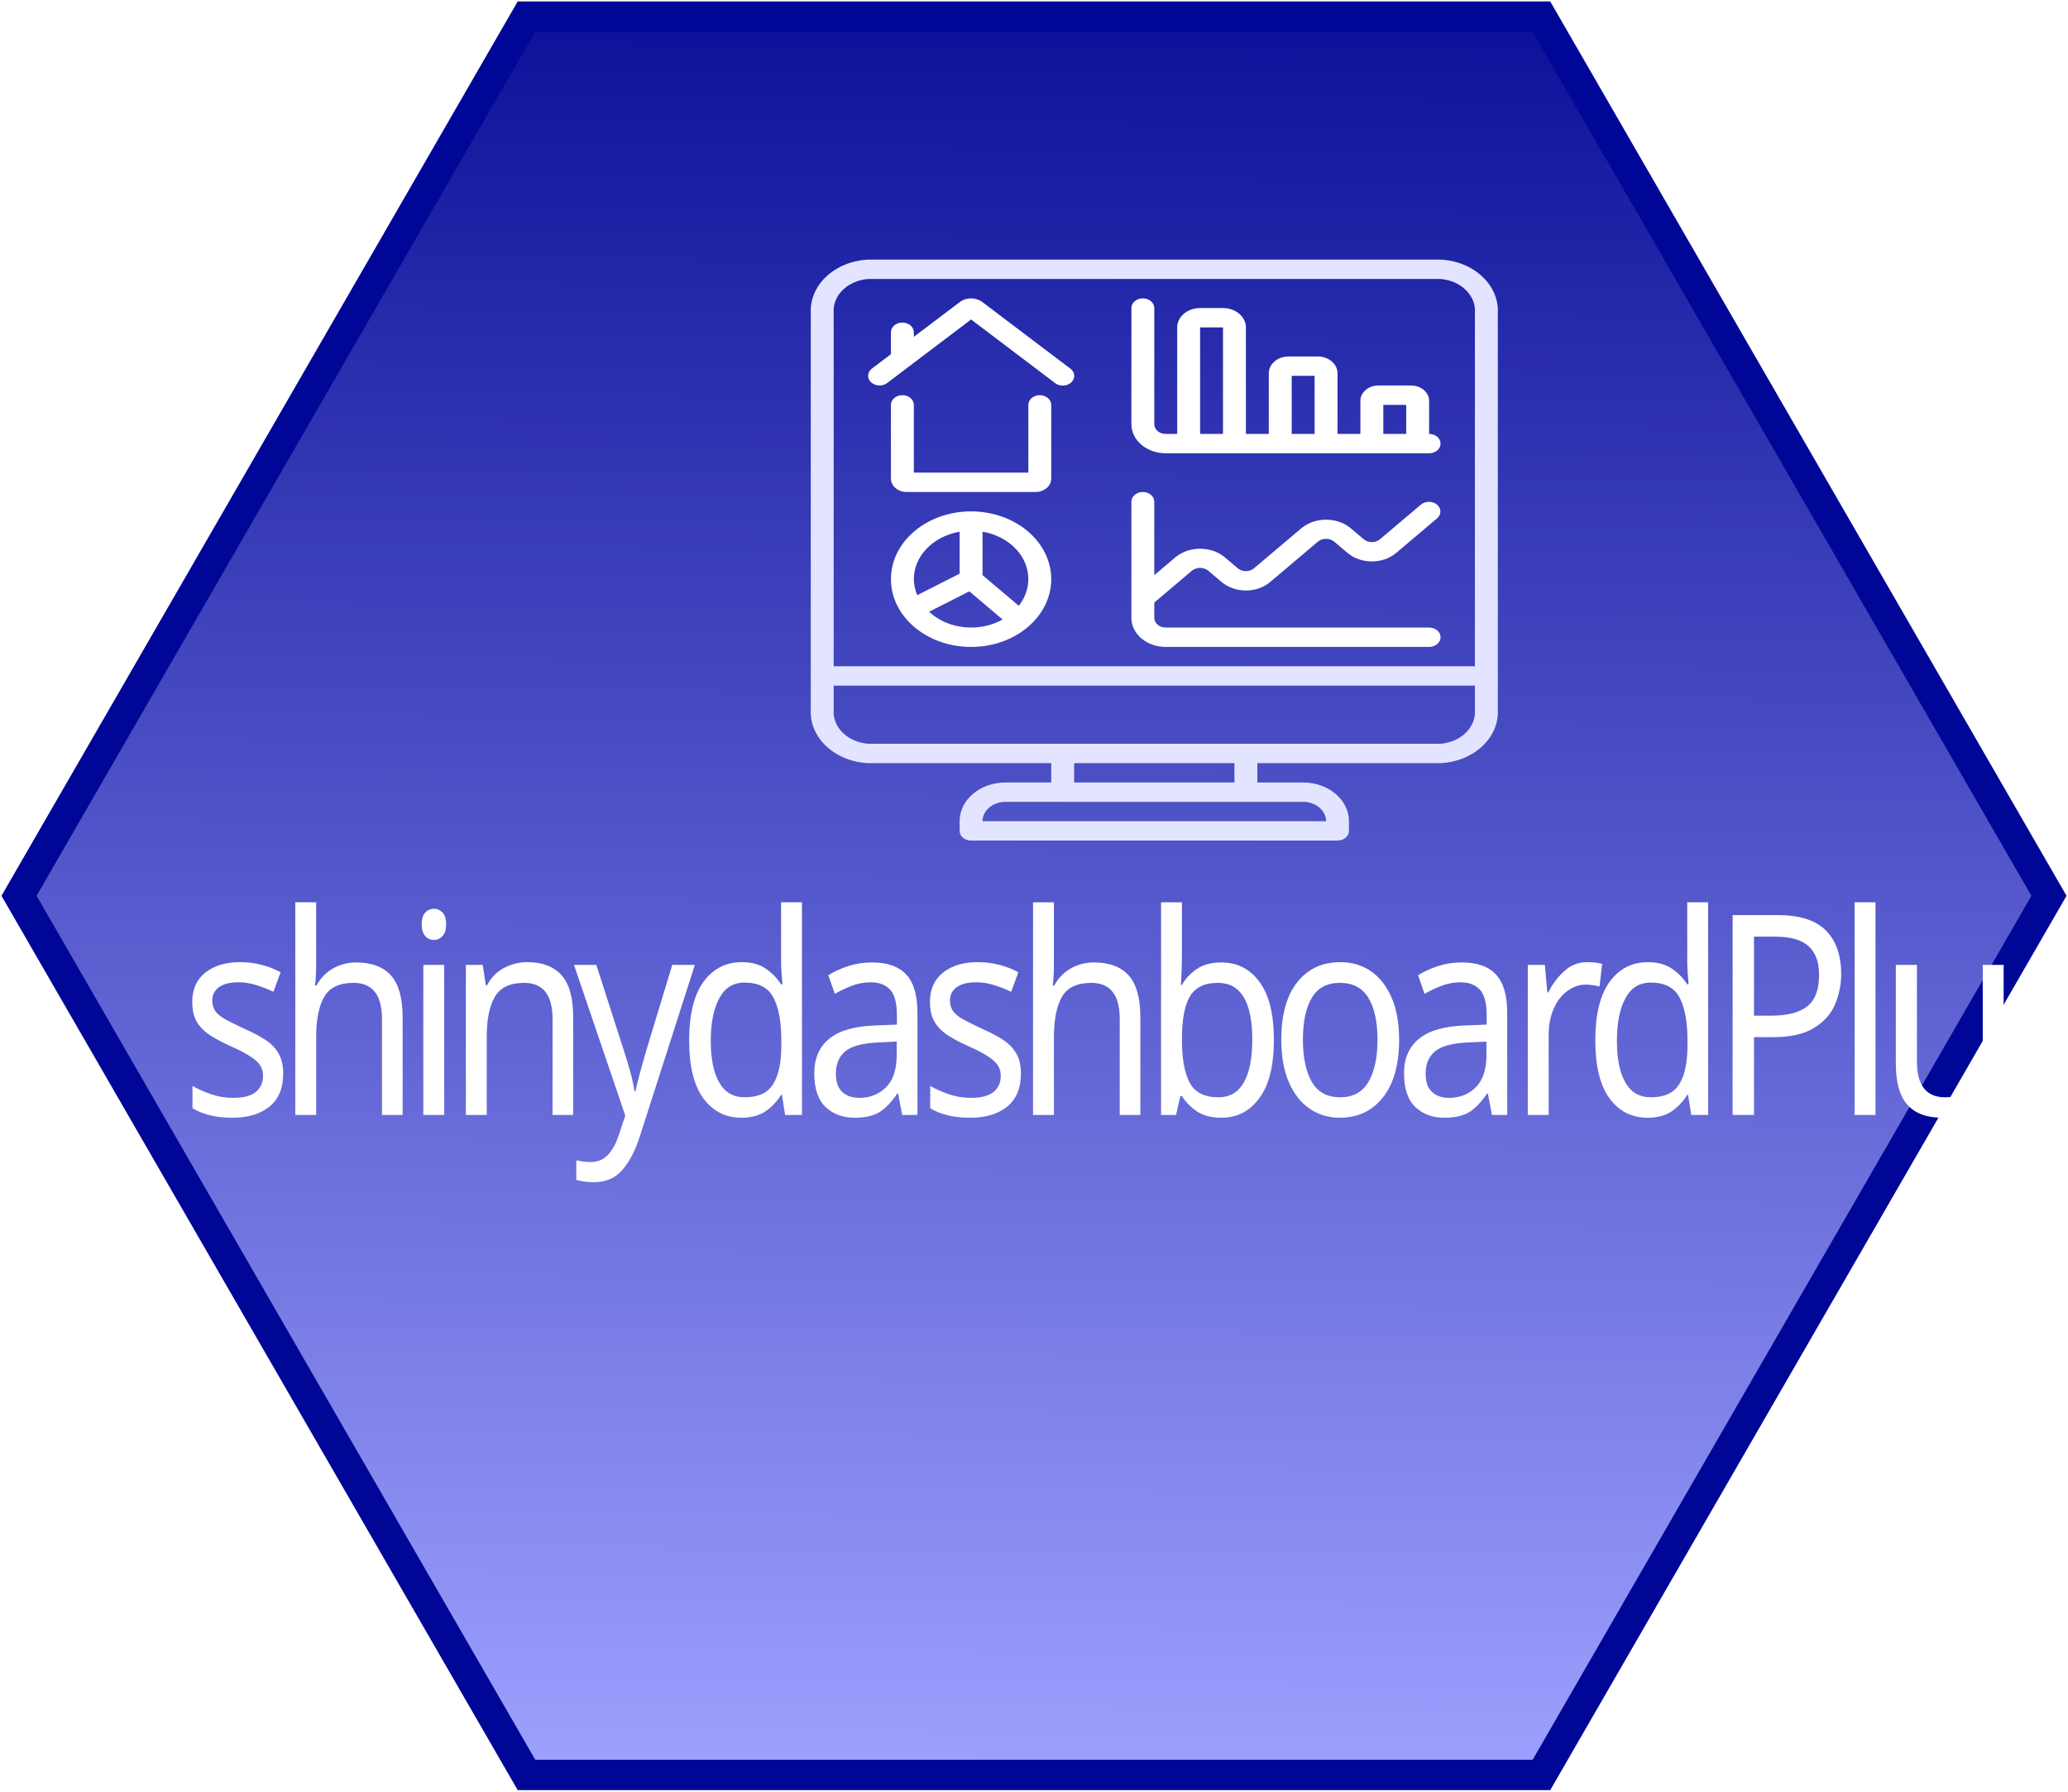
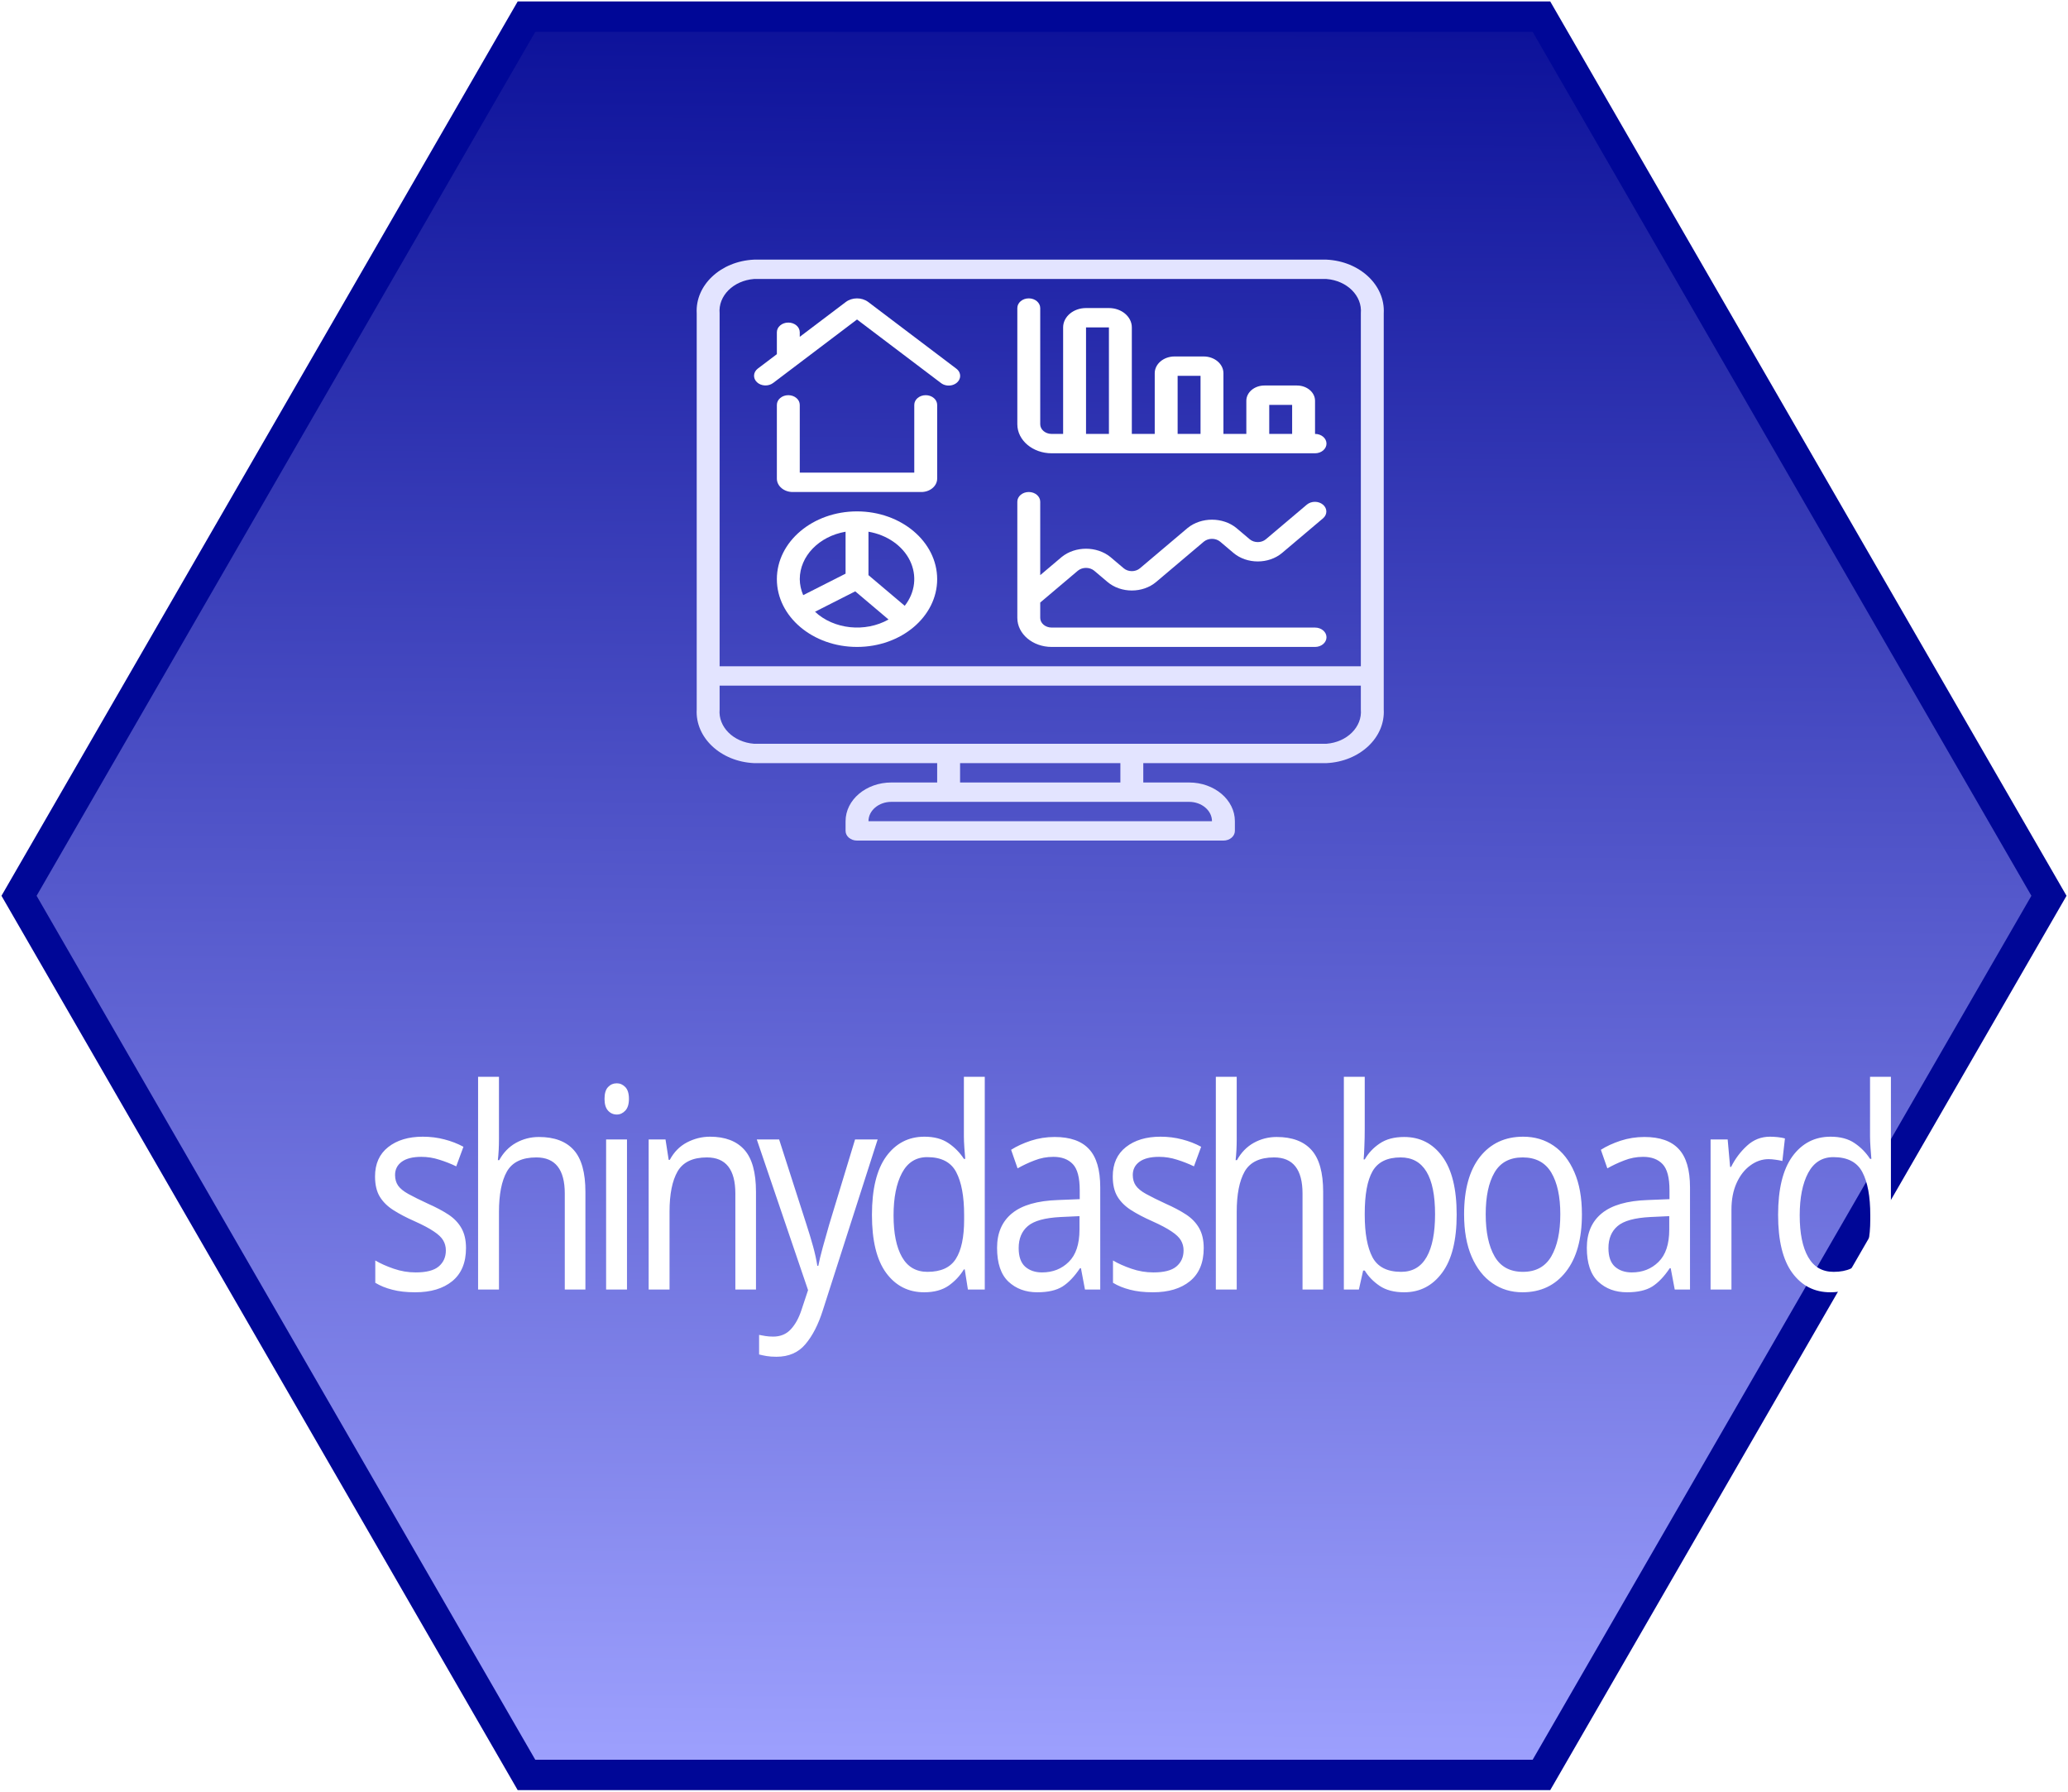
<svg xmlns="http://www.w3.org/2000/svg" xmlns:ns1="https://boxy-svg.com" viewBox="-2.503 -2.19 271.946 235.56">
  <defs>
    <style>.cls-1{fill:#787878;}</style>
    <linearGradient id="gradient-2" gradientUnits="userSpaceOnUse" x1="133.47" y1="0" x2="133.47" y2="231.18" gradientTransform="matrix(0.999975, 0.007145, -0.007653, 1.070801, 3.165089, -15.40573)">
      <stop offset="0" style="stop-color: rgb(3, 8, 147);" />
      <stop offset="1" style="stop-color: rgb(159, 162, 255);" />
    </linearGradient>
    <style ns1:fonts="Baumans" ns1:collect="">@font-face { font-family: "Baumans"; font-style: normal; font-weight: 400; font-stretch: normal; font-unicode-range: U+0-10FFFF; font-variant: normal; font-feature-settings: normal; src: url(https://fonts.gstatic.com/s/baumans/v7/-W_-XJj9QyTd3QfpR_o.ttf); }</style>
  </defs>
  <g id="Ebene_2" data-name="Ebene 2">
    <g id="Bild">
      <polygon class="cls-1" points="200.2 0 66.73 0 0 115.59 66.73 231.18 200.2 231.18 266.94 115.59 200.2 0" style="fill: url(#gradient-2); stroke-width: 4px; stroke: rgb(0, 7, 151);" />
    </g>
  </g>
-   <text transform="matrix(1.027592, 0, 0, 1.21111, 6.608963, -18.32763)" style="fill: rgb(255, 255, 255); font-family: Baumans; font-size: 30.393px; letter-spacing: -2.4px; line-height: 48.629px; stroke: rgb(0, 13, 102); stroke-width: 0px; word-spacing: -6.6px; white-space: pre; vector-effect: non-scaling-stroke;" x="14.187" y="134.371" dx="0 0 0 0 0 0 0 0 0 0 0 0 0 0 1.5" dy="0 0 0 0 0 0 0 0 0 0 0 0 0 0 -20.494">shinydashboardPlus</text>
+   <text transform="matrix(1.027592, 0, 0, 1.21111, 30.6468, 4.622741)" style="fill: rgb(255, 255, 255); font-family: Baumans; font-size: 30.393px; letter-spacing: -2.4px; line-height: 48.629px; stroke: rgb(0, 13, 102); stroke-width: 0px; word-spacing: -6.6px; white-space: pre; vector-effect: non-scaling-stroke;" x="14.187" y="134.371" dx="0 0 0 0 0 0 0 0 0 0 0 0 0 0 1.5" dy="0 0 0 0 0 0 0 0 0 0 0 0 0 0 -20.494">shinydashboard+</text>
  <text x="204.15" y="87.611" style="white-space: pre; fill: rgb(51, 51, 51); font-size: 24px;"> </text>
  <text x="226.279" y="157.373" style="white-space: pre; fill: rgb(51, 51, 51); font-size: 24px;"> </text>
  <text x="224.779" y="164.124" style="white-space: pre; fill: rgb(51, 51, 51); font-size: 24px;"> </text>
  <text x="265.66" y="75.984" style="white-space: pre; fill: rgb(51, 51, 51); font-size: 24px;"> </text>
  <text x="266.786" y="32.852" style="white-space: pre; fill: rgb(51, 51, 51); font-size: 24px;"> </text>
  <text x="269.768" y="178.608" style="white-space: pre; fill: rgb(51, 51, 51); font-size: 24px;"> </text>
  <text x="84.087" y="149.177" style="white-space: pre; fill: rgb(51, 51, 51); font-size: 24px;"> </text>
-   <g transform="matrix(0.293701, 0, 0, 0.230018, 136.2536, 60.78487)">
+   <g transform="matrix(0.293701, 0, 0, 0.230018, 121.2536, 60.78487)">
    <g>
      <g transform="matrix(0.600802, 0, 0, 0.648583, -110.0549, -125.405)">
        <g>
          <g>
            <path d="M128.686,37.216c-4.761-4.067-11.789-4.012-16.486,0.128L77.853,68.081v-4.028c0-4.713-3.82-8.533-8.533-8.533 s-8.533,3.82-8.533,8.533v19.311L46.561,96.096c-3.459,3.155-3.73,8.508-0.607,11.997s8.473,3.809,11.99,0.718l62.575-56.013 l62.575,56.013c2.266,2.067,5.468,2.759,8.385,1.812c2.918-0.947,5.102-3.387,5.722-6.392c0.62-3.004-0.42-6.11-2.724-8.135 L128.686,37.216z" style="fill: rgb(255, 255, 255);" />
            <path d="M171.72,119.52c-4.713,0-8.533,3.82-8.533,8.533v59.733H77.853v-59.733c0-4.713-3.82-8.533-8.533-8.533 s-8.533,3.82-8.533,8.533v65.152c0.084,6.515,5.432,11.729,11.947,11.648h95.573c6.519,0.066,11.862-5.155,11.947-11.674v-65.126 C180.253,123.34,176.432,119.52,171.72,119.52z" style="fill: rgb(255, 255, 255);" />
            <path d="M120.52,221.92c-32.99,0-59.733,26.744-59.733,59.733s26.744,59.733,59.733,59.733s59.733-26.744,59.733-59.733 C180.215,248.679,153.494,221.957,120.52,221.92z M77.853,281.653c0.026-20.268,14.281-37.731,34.133-41.813v36.975 L80.413,295.75C78.76,291.232,77.894,286.464,77.853,281.653z M89.207,310.382l29.99-17.994l24.815,24.815 C126.579,328.833,103.257,325.93,89.207,310.382z M156.078,305.137l-27.025-27.017V239.84 c13.892,2.815,25.474,12.357,30.895,25.454C165.368,278.391,163.918,293.327,156.078,305.137z" style="fill: rgb(255, 255, 255);" />
            <path d="M461.853,153.653v-29.21c-0.005-7.43-6.027-13.452-13.457-13.457H424.11c-7.43,0.005-13.452,6.027-13.457,13.457v29.21 h-17.067v-53.504c-0.009-8.149-6.613-14.753-14.763-14.763h-21.675C349,85.396,342.396,92,342.386,100.149v53.504H325.32V59.786 c0-9.426-7.641-17.067-17.067-17.067h-17.067c-9.426,0-17.067,7.641-17.067,17.067v93.867h-8.533 c-4.713,0-8.533-3.821-8.533-8.533V42.72c0-4.713-3.821-8.533-8.533-8.533s-8.533,3.82-8.533,8.533v102.4 c0,14.138,11.461,25.6,25.6,25.6h196.267c4.713,0,8.533-3.82,8.533-8.533S466.566,153.653,461.853,153.653z M308.253,153.653 h-17.067V59.786h17.067V153.653z M376.52,153.653h-17.067v-51.2h17.067V153.653z M444.786,153.653H427.72v-25.6h17.067V153.653z" style="fill: rgb(255, 255, 255);" />
            <path d="M461.853,324.32H265.586c-4.713,0-8.533-3.82-8.533-8.533v-13.534l28.1-28.1c3.371-3.236,8.695-3.236,12.066,0 l10.001,10.001c9.997,9.994,26.202,9.994,36.198,0l35.601-35.601c3.371-3.236,8.695-3.236,12.066,0l10.001,10.01 c10.008,9.966,26.19,9.966,36.198,0l30.601-30.601c3.234-3.348,3.188-8.671-0.104-11.962c-3.292-3.292-8.614-3.338-11.962-0.104 l-30.601,30.592c-3.332,3.331-8.734,3.331-12.066,0l-10.001-10.001c-10.13-9.668-26.069-9.668-36.198,0l-35.601,35.601 c-3.332,3.331-8.734,3.331-12.066,0l-9.992-10.001c-10.132-9.669-26.075-9.669-36.207,0l-16.034,16.034v-64.734 c0-4.713-3.821-8.533-8.533-8.533s-8.533,3.821-8.533,8.533v102.4c0,14.138,11.461,25.6,25.6,25.6h196.267 c4.713,0,8.533-3.821,8.533-8.533C470.386,328.14,466.566,324.32,461.853,324.32z" style="fill: rgb(255, 255, 255);" />
            <path d="M 513.053 396.46 L 513.053 47.37 C 514.24 22.556 495.19 1.43 470.386 0.053 L 155.171 0.053 L 43.72 0.053 C 18.916 1.431 -0.134 22.557 1.053 47.37 L 1.053 396.46 C -0.138 421.277 18.912 442.408 43.72 443.786 L 180.253 443.786 L 180.253 460.853 L 146.12 460.853 C 127.269 460.853 111.987 476.135 111.987 494.986 L 111.987 503.519 C 111.987 508.232 115.807 512.052 120.52 512.052 L 393.587 512.052 C 398.3 512.052 402.12 508.232 402.12 503.519 L 402.12 494.986 C 402.12 476.135 386.838 460.853 367.987 460.853 L 333.854 460.853 L 333.854 443.786 L 470.387 443.786 C 495.194 442.409 514.244 421.277 513.053 396.46 Z M 367.986 477.92 C 377.412 477.92 385.053 485.561 385.053 494.987 L 129.053 494.987 C 129.053 485.561 136.694 477.92 146.12 477.92 L 367.986 477.92 Z M 197.32 460.853 L 197.32 443.786 L 316.787 443.786 L 316.787 460.853 L 197.32 460.853 Z M 470.386 426.72 L 43.72 426.72 C 28.359 425.31 16.966 411.843 18.12 396.461 L 18.12 375.52 L 495.987 375.52 L 495.987 396.461 C 497.141 411.843 485.748 425.31 470.386 426.72 Z M 495.986 47.37 L 495.986 358.453 L 18.12 358.453 L 18.12 47.37 C 16.966 31.989 28.36 18.525 43.72 17.119 L 470.387 17.119 C 485.746 18.525 497.141 31.989 495.986 47.37 Z" style="fill: rgb(227, 228, 255);" />
          </g>
        </g>
      </g>
    </g>
    <g>
      <g />
    </g>
  </g>
  <text x="65.765" y="71.145" style="white-space: pre; fill: rgb(51, 51, 51); font-size: 24px;"> </text>
  <text x="286.231" y="121.793" style="white-space: pre; fill: rgb(51, 51, 51); font-size: 24px;"> </text>
  <text x="237.668" y="277.965" style="white-space: pre; fill: rgb(51, 51, 51); font-size: 24px;"> </text>
  <text x="329.137" y="238.796" style="white-space: pre;"> </text>
  <text style="font-family: Roboto; font-size: 18px; white-space: pre;" x="0.467" y="263.36">www.flaticon.com
- By Smashicons</text>
  <text x="-147.795" y="200.355" style="white-space: pre;"> </text>
</svg>
